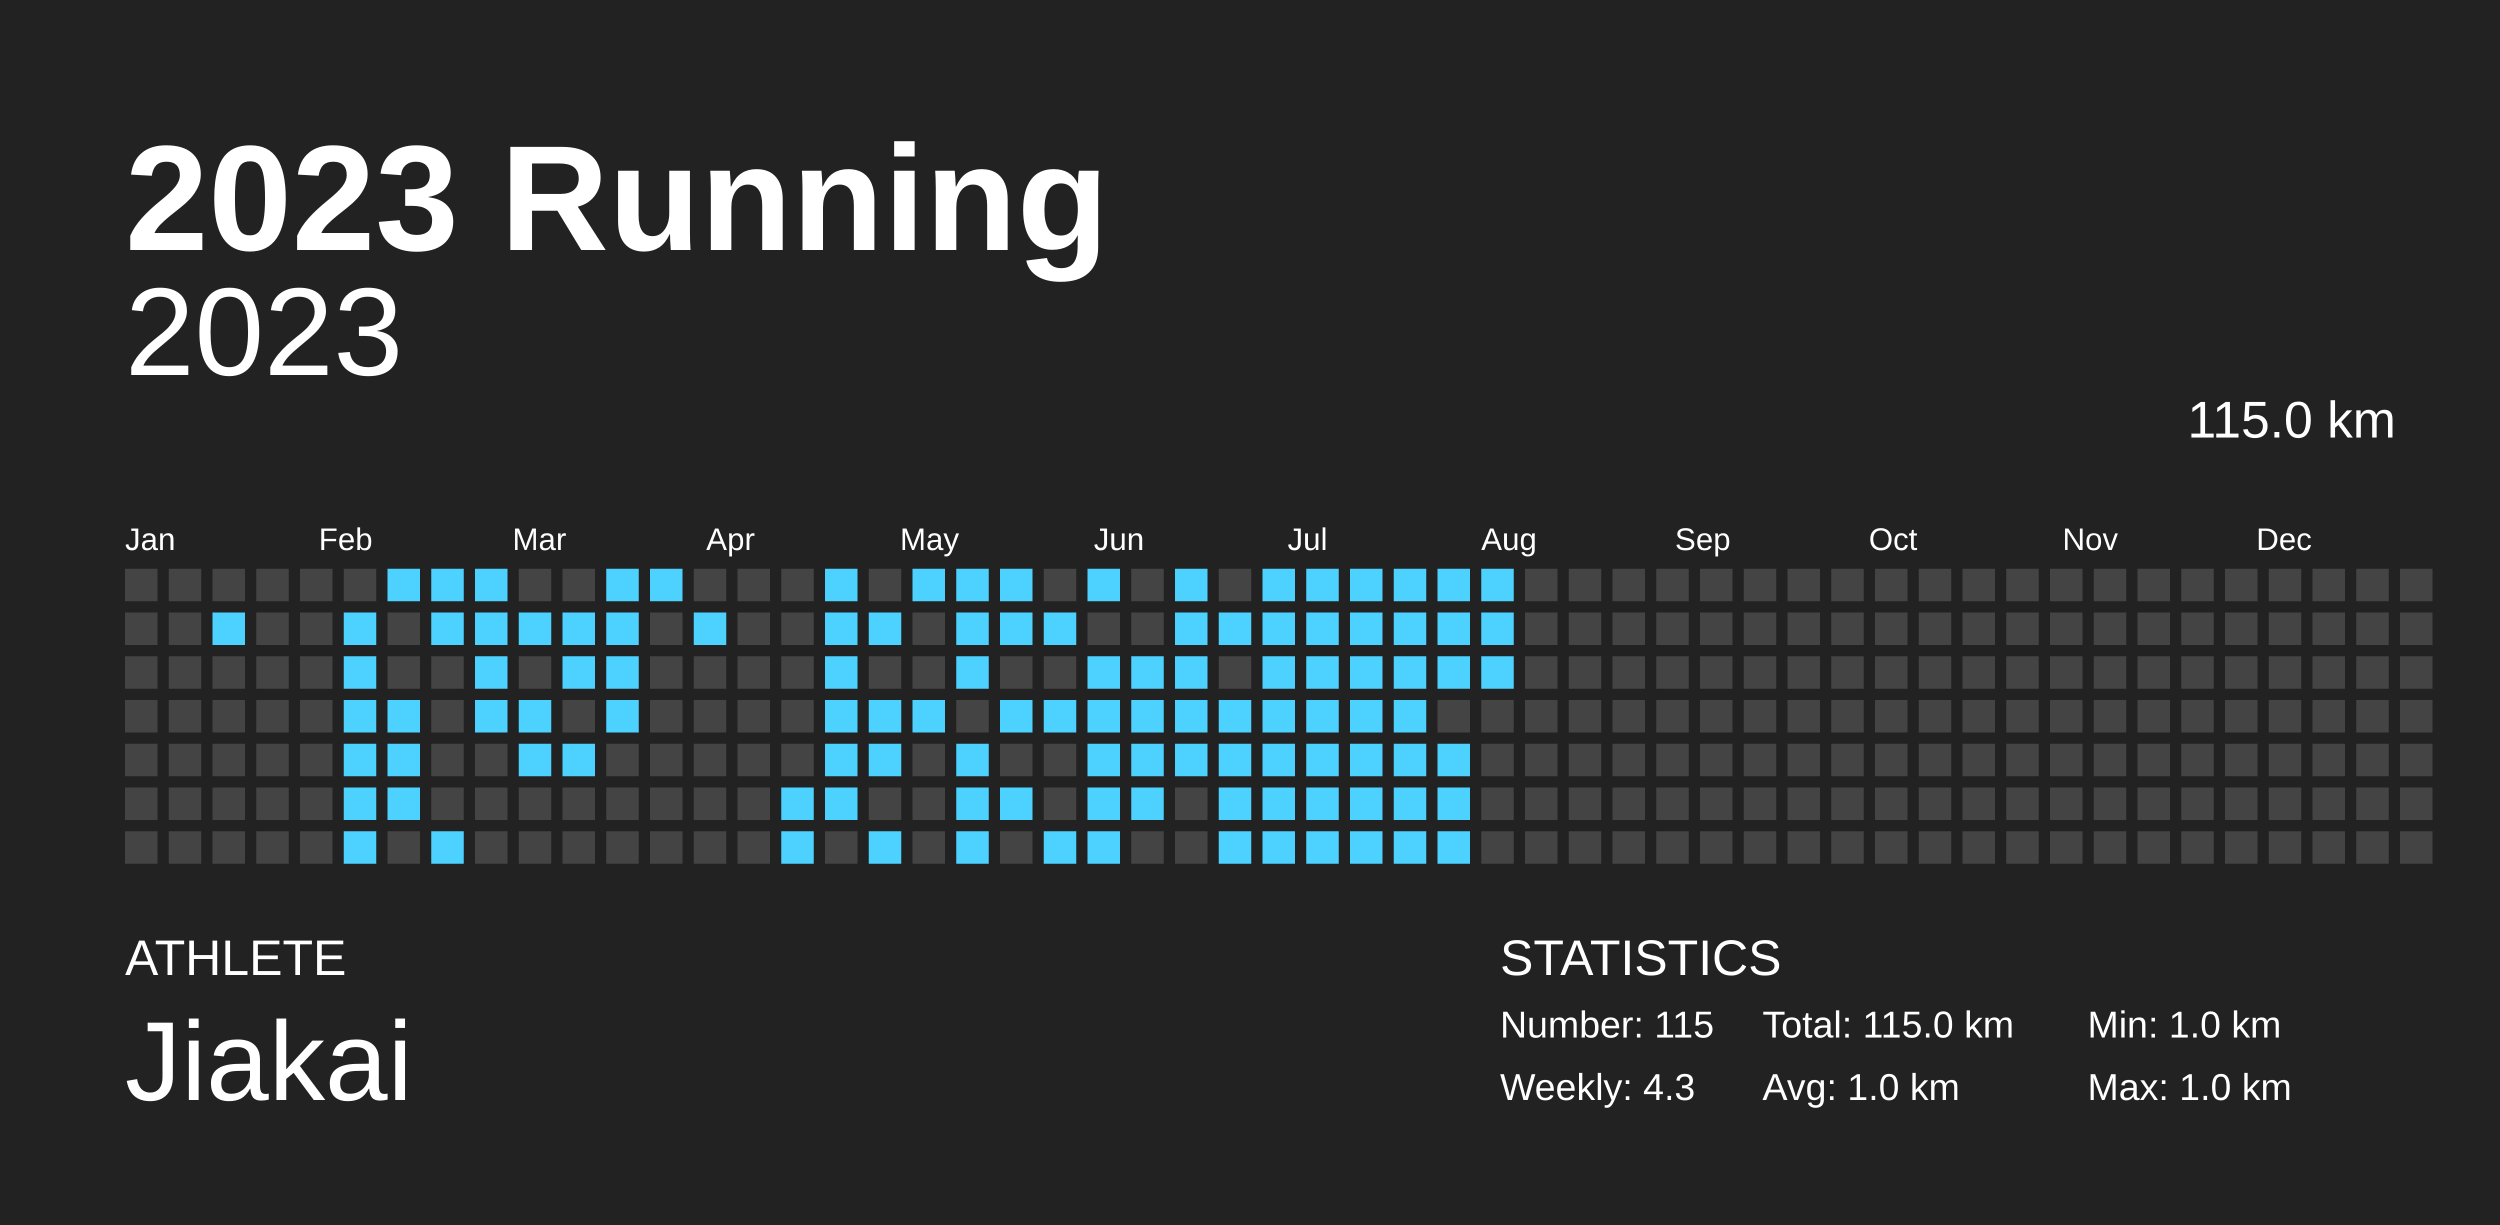
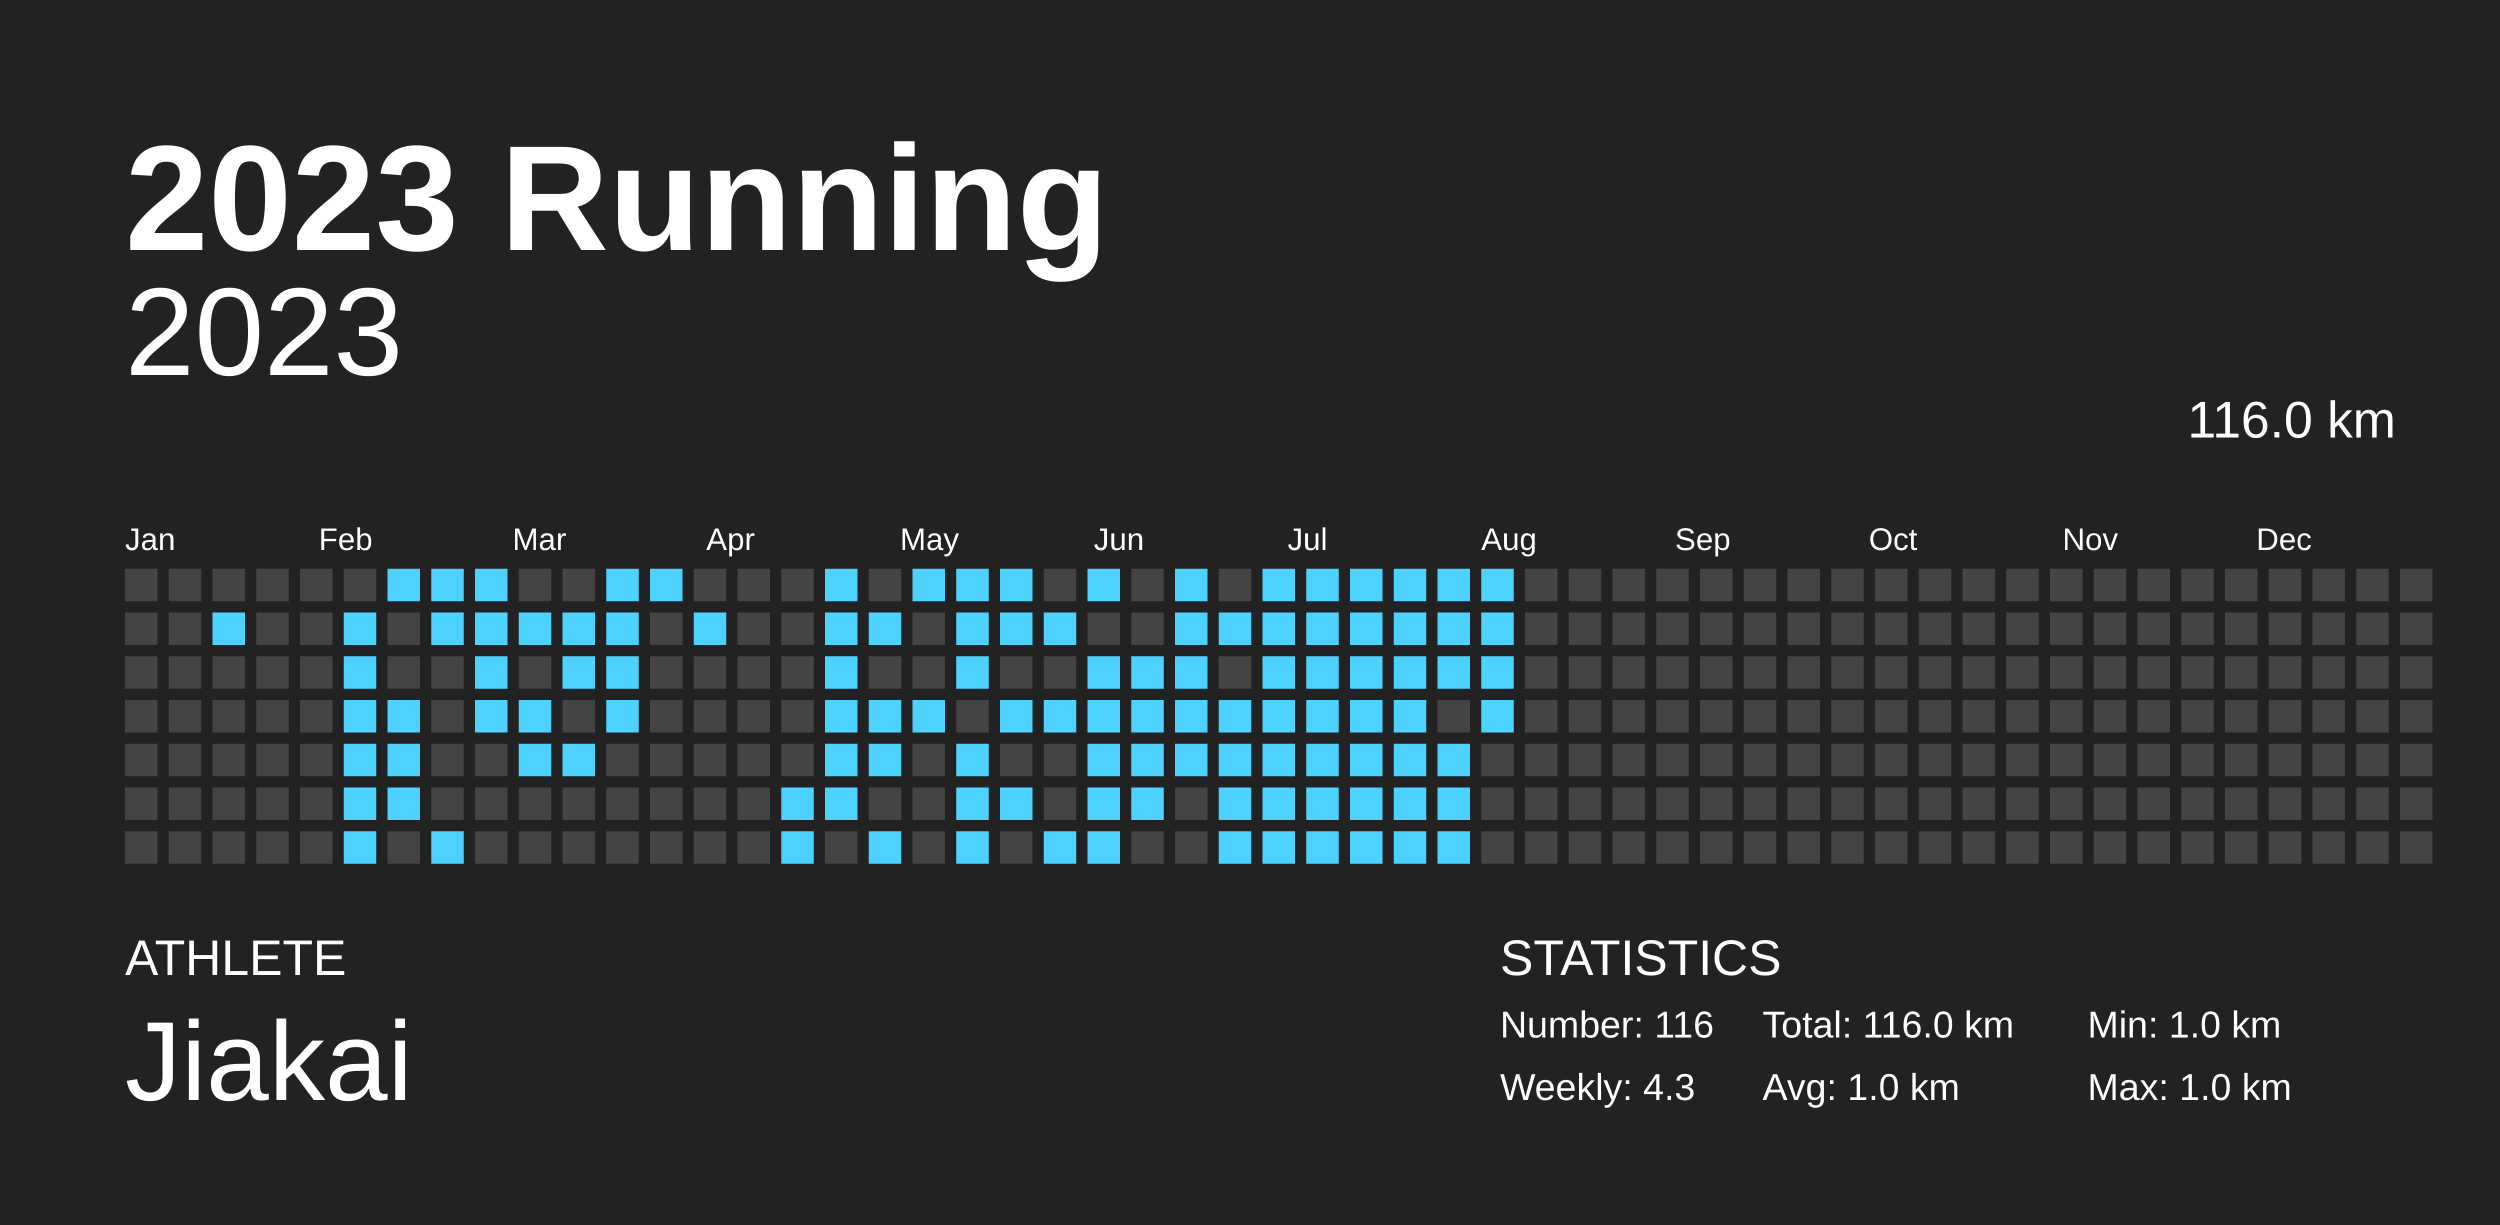
<svg xmlns="http://www.w3.org/2000/svg" baseProfile="full" height="98mm" version="1.1" viewBox="0,0,200,98" width="200mm">
  <defs />
  <rect fill="#222222" height="98" width="200" x="0" y="0" />
  <text fill="#FFFFFF" style="font-size:12px; font-family:Arial; font-weight:bold;" x="10" y="20">2023 Running</text>
  <text fill="#FFFFFF" style="font-size:4px; font-family:Arial" x="10" y="78">ATHLETE</text>
  <text fill="#FFFFFF" style="font-size:9px; font-family:Arial" x="10" y="88">Jiakai</text>
  <text fill="#FFFFFF" style="font-size:4px; font-family:Arial" x="120" y="78">STATISTICS</text>
-   <text fill="#FFFFFF" style="font-size:3px; font-family:Arial" x="120" y="83">Number: 115</text>
+   <text fill="#FFFFFF" style="font-size:3px; font-family:Arial" x="120" y="83">Number: 116</text>
  <text fill="#FFFFFF" style="font-size:3px; font-family:Arial" x="120" y="88">Weekly: 4.3</text>
-   <text fill="#FFFFFF" style="font-size:3px; font-family:Arial" x="141" y="83">Total: 115.0 km</text>
+   <text fill="#FFFFFF" style="font-size:3px; font-family:Arial" x="141" y="83">Total: 116.0 km</text>
  <text fill="#FFFFFF" style="font-size:3px; font-family:Arial" x="141" y="88">Avg: 1.0 km</text>
  <text fill="#FFFFFF" style="font-size:3px; font-family:Arial" x="167" y="83">Min: 1.0 km</text>
  <text fill="#FFFFFF" style="font-size:3px; font-family:Arial" x="167" y="88">Max: 1.0 km</text>
  <text alignment-baseline="hanging" fill="#FFFFFF" style="font-size:10.0px; font-family:Arial;" x="10" y="30">2023</text>
-   <text alignment-baseline="hanging" fill="#FFFFFF" style="font-size:4.125px; font-family:Arial;" x="175" y="35">115.0 km</text>
+   <text alignment-baseline="hanging" fill="#FFFFFF" style="font-size:4.125px; font-family:Arial;" x="175" y="35">116.0 km</text>
  <text fill="#FFFFFF" style="font-size:2.5px; font-family:Arial" x="10.0" y="44">Jan</text>
  <text fill="#FFFFFF" style="font-size:2.5px; font-family:Arial" x="25.5" y="44">Feb</text>
  <text fill="#FFFFFF" style="font-size:2.5px; font-family:Arial" x="41.0" y="44">Mar</text>
  <text fill="#FFFFFF" style="font-size:2.5px; font-family:Arial" x="56.5" y="44">Apr</text>
  <text fill="#FFFFFF" style="font-size:2.5px; font-family:Arial" x="72.0" y="44">May</text>
  <text fill="#FFFFFF" style="font-size:2.5px; font-family:Arial" x="87.5" y="44">Jun</text>
  <text fill="#FFFFFF" style="font-size:2.5px; font-family:Arial" x="103.0" y="44">Jul</text>
  <text fill="#FFFFFF" style="font-size:2.5px; font-family:Arial" x="118.5" y="44">Aug</text>
  <text fill="#FFFFFF" style="font-size:2.5px; font-family:Arial" x="134.0" y="44">Sep</text>
  <text fill="#FFFFFF" style="font-size:2.5px; font-family:Arial" x="149.5" y="44">Oct</text>
  <text fill="#FFFFFF" style="font-size:2.5px; font-family:Arial" x="165.0" y="44">Nov</text>
  <text fill="#FFFFFF" style="font-size:2.5px; font-family:Arial" x="180.5" y="44">Dec</text>
  <rect fill="#444444" height="2.6" width="2.6" x="10.0" y="45.5" />
  <rect fill="#444444" height="2.6" width="2.6" x="10.0" y="49.0" />
  <rect fill="#444444" height="2.6" width="2.6" x="10.0" y="52.5" />
  <rect fill="#444444" height="2.6" width="2.6" x="10.0" y="56.0" />
  <rect fill="#444444" height="2.6" width="2.6" x="10.0" y="59.5" />
  <rect fill="#444444" height="2.6" width="2.6" x="10.0" y="63.0" />
  <rect fill="#444444" height="2.6" width="2.6" x="10.0" y="66.5" />
  <rect fill="#444444" height="2.6" width="2.6" x="13.5" y="45.5" />
  <rect fill="#444444" height="2.6" width="2.6" x="13.5" y="49.0" />
  <rect fill="#444444" height="2.6" width="2.6" x="13.5" y="52.5" />
  <rect fill="#444444" height="2.6" width="2.6" x="13.5" y="56.0" />
  <rect fill="#444444" height="2.6" width="2.6" x="13.5" y="59.5" />
  <rect fill="#444444" height="2.6" width="2.6" x="13.5" y="63.0" />
  <rect fill="#444444" height="2.6" width="2.6" x="13.5" y="66.5" />
  <rect fill="#444444" height="2.6" width="2.6" x="17.0" y="45.5" />
  <rect fill="#4dd2ff" height="2.6" width="2.6" x="17.0" y="49.0" />
  <rect fill="#444444" height="2.6" width="2.6" x="17.0" y="52.5" />
  <rect fill="#444444" height="2.6" width="2.6" x="17.0" y="56.0" />
  <rect fill="#444444" height="2.6" width="2.6" x="17.0" y="59.5" />
  <rect fill="#444444" height="2.6" width="2.6" x="17.0" y="63.0" />
  <rect fill="#444444" height="2.6" width="2.6" x="17.0" y="66.5" />
  <rect fill="#444444" height="2.6" width="2.6" x="20.5" y="45.5" />
  <rect fill="#444444" height="2.6" width="2.6" x="20.5" y="49.0" />
  <rect fill="#444444" height="2.6" width="2.6" x="20.5" y="52.5" />
  <rect fill="#444444" height="2.6" width="2.6" x="20.5" y="56.0" />
  <rect fill="#444444" height="2.6" width="2.6" x="20.5" y="59.5" />
  <rect fill="#444444" height="2.6" width="2.6" x="20.5" y="63.0" />
  <rect fill="#444444" height="2.6" width="2.6" x="20.5" y="66.5" />
  <rect fill="#444444" height="2.6" width="2.6" x="24.0" y="45.5" />
  <rect fill="#444444" height="2.6" width="2.6" x="24.0" y="49.0" />
  <rect fill="#444444" height="2.6" width="2.6" x="24.0" y="52.5" />
  <rect fill="#444444" height="2.6" width="2.6" x="24.0" y="56.0" />
  <rect fill="#444444" height="2.6" width="2.6" x="24.0" y="59.5" />
  <rect fill="#444444" height="2.6" width="2.6" x="24.0" y="63.0" />
  <rect fill="#444444" height="2.6" width="2.6" x="24.0" y="66.5" />
  <rect fill="#444444" height="2.6" width="2.6" x="27.5" y="45.5" />
  <rect fill="#4dd2ff" height="2.6" width="2.6" x="27.5" y="49.0" />
  <rect fill="#4dd2ff" height="2.6" width="2.6" x="27.5" y="52.5" />
  <rect fill="#4dd2ff" height="2.6" width="2.6" x="27.5" y="56.0" />
  <rect fill="#4dd2ff" height="2.6" width="2.6" x="27.5" y="59.5" />
  <rect fill="#4dd2ff" height="2.6" width="2.6" x="27.5" y="63.0" />
  <rect fill="#4dd2ff" height="2.6" width="2.6" x="27.5" y="66.5" />
  <rect fill="#4dd2ff" height="2.6" width="2.6" x="31.0" y="45.5" />
  <rect fill="#444444" height="2.6" width="2.6" x="31.0" y="49.0" />
  <rect fill="#444444" height="2.6" width="2.6" x="31.0" y="52.5" />
  <rect fill="#4dd2ff" height="2.6" width="2.6" x="31.0" y="56.0" />
  <rect fill="#4dd2ff" height="2.6" width="2.6" x="31.0" y="59.5" />
  <rect fill="#4dd2ff" height="2.6" width="2.6" x="31.0" y="63.0" />
  <rect fill="#444444" height="2.6" width="2.6" x="31.0" y="66.5" />
  <rect fill="#4dd2ff" height="2.6" width="2.6" x="34.5" y="45.5" />
  <rect fill="#4dd2ff" height="2.6" width="2.6" x="34.5" y="49.0" />
  <rect fill="#444444" height="2.6" width="2.6" x="34.5" y="52.5" />
  <rect fill="#444444" height="2.6" width="2.6" x="34.5" y="56.0" />
  <rect fill="#444444" height="2.6" width="2.6" x="34.5" y="59.5" />
  <rect fill="#444444" height="2.6" width="2.6" x="34.5" y="63.0" />
  <rect fill="#4dd2ff" height="2.6" width="2.6" x="34.5" y="66.5" />
  <rect fill="#4dd2ff" height="2.6" width="2.6" x="38.0" y="45.5" />
  <rect fill="#4dd2ff" height="2.6" width="2.6" x="38.0" y="49.0" />
  <rect fill="#4dd2ff" height="2.6" width="2.6" x="38.0" y="52.5" />
  <rect fill="#4dd2ff" height="2.6" width="2.6" x="38.0" y="56.0" />
  <rect fill="#444444" height="2.6" width="2.6" x="38.0" y="59.5" />
  <rect fill="#444444" height="2.6" width="2.6" x="38.0" y="63.0" />
  <rect fill="#444444" height="2.6" width="2.6" x="38.0" y="66.5" />
  <rect fill="#444444" height="2.6" width="2.6" x="41.5" y="45.5" />
  <rect fill="#4dd2ff" height="2.6" width="2.6" x="41.5" y="49.0" />
  <rect fill="#444444" height="2.6" width="2.6" x="41.5" y="52.5" />
  <rect fill="#4dd2ff" height="2.6" width="2.6" x="41.5" y="56.0" />
  <rect fill="#4dd2ff" height="2.6" width="2.6" x="41.5" y="59.5" />
  <rect fill="#444444" height="2.6" width="2.6" x="41.5" y="63.0" />
  <rect fill="#444444" height="2.6" width="2.6" x="41.5" y="66.5" />
  <rect fill="#444444" height="2.6" width="2.6" x="45.0" y="45.5" />
  <rect fill="#4dd2ff" height="2.6" width="2.6" x="45.0" y="49.0" />
  <rect fill="#4dd2ff" height="2.6" width="2.6" x="45.0" y="52.5" />
  <rect fill="#444444" height="2.6" width="2.6" x="45.0" y="56.0" />
  <rect fill="#4dd2ff" height="2.6" width="2.6" x="45.0" y="59.5" />
  <rect fill="#444444" height="2.6" width="2.6" x="45.0" y="63.0" />
  <rect fill="#444444" height="2.6" width="2.6" x="45.0" y="66.5" />
  <rect fill="#4dd2ff" height="2.6" width="2.6" x="48.5" y="45.5" />
  <rect fill="#4dd2ff" height="2.6" width="2.6" x="48.5" y="49.0" />
  <rect fill="#4dd2ff" height="2.6" width="2.6" x="48.5" y="52.5" />
  <rect fill="#4dd2ff" height="2.6" width="2.6" x="48.5" y="56.0" />
  <rect fill="#444444" height="2.6" width="2.6" x="48.5" y="59.5" />
  <rect fill="#444444" height="2.6" width="2.6" x="48.5" y="63.0" />
  <rect fill="#444444" height="2.6" width="2.6" x="48.5" y="66.5" />
  <rect fill="#4dd2ff" height="2.6" width="2.6" x="52.0" y="45.5" />
  <rect fill="#444444" height="2.6" width="2.6" x="52.0" y="49.0" />
  <rect fill="#444444" height="2.6" width="2.6" x="52.0" y="52.5" />
  <rect fill="#444444" height="2.6" width="2.6" x="52.0" y="56.0" />
  <rect fill="#444444" height="2.6" width="2.6" x="52.0" y="59.5" />
  <rect fill="#444444" height="2.6" width="2.6" x="52.0" y="63.0" />
  <rect fill="#444444" height="2.6" width="2.6" x="52.0" y="66.5" />
  <rect fill="#444444" height="2.6" width="2.6" x="55.5" y="45.5" />
  <rect fill="#4dd2ff" height="2.6" width="2.6" x="55.5" y="49.0" />
  <rect fill="#444444" height="2.6" width="2.6" x="55.5" y="52.5" />
  <rect fill="#444444" height="2.6" width="2.6" x="55.5" y="56.0" />
  <rect fill="#444444" height="2.6" width="2.6" x="55.5" y="59.5" />
  <rect fill="#444444" height="2.6" width="2.6" x="55.5" y="63.0" />
  <rect fill="#444444" height="2.6" width="2.6" x="55.5" y="66.5" />
  <rect fill="#444444" height="2.6" width="2.6" x="59.0" y="45.5" />
  <rect fill="#444444" height="2.6" width="2.6" x="59.0" y="49.0" />
  <rect fill="#444444" height="2.6" width="2.6" x="59.0" y="52.5" />
  <rect fill="#444444" height="2.6" width="2.6" x="59.0" y="56.0" />
  <rect fill="#444444" height="2.6" width="2.6" x="59.0" y="59.5" />
  <rect fill="#444444" height="2.6" width="2.6" x="59.0" y="63.0" />
  <rect fill="#444444" height="2.6" width="2.6" x="59.0" y="66.5" />
  <rect fill="#444444" height="2.6" width="2.6" x="62.5" y="45.5" />
  <rect fill="#444444" height="2.6" width="2.6" x="62.5" y="49.0" />
  <rect fill="#444444" height="2.6" width="2.6" x="62.5" y="52.5" />
  <rect fill="#444444" height="2.6" width="2.6" x="62.5" y="56.0" />
  <rect fill="#444444" height="2.6" width="2.6" x="62.5" y="59.5" />
  <rect fill="#4dd2ff" height="2.6" width="2.6" x="62.5" y="63.0" />
  <rect fill="#4dd2ff" height="2.6" width="2.6" x="62.5" y="66.5" />
  <rect fill="#4dd2ff" height="2.6" width="2.6" x="66.0" y="45.5" />
  <rect fill="#4dd2ff" height="2.6" width="2.6" x="66.0" y="49.0" />
  <rect fill="#4dd2ff" height="2.6" width="2.6" x="66.0" y="52.5" />
  <rect fill="#4dd2ff" height="2.6" width="2.6" x="66.0" y="56.0" />
  <rect fill="#4dd2ff" height="2.6" width="2.6" x="66.0" y="59.5" />
  <rect fill="#4dd2ff" height="2.6" width="2.6" x="66.0" y="63.0" />
  <rect fill="#444444" height="2.6" width="2.6" x="66.0" y="66.5" />
  <rect fill="#444444" height="2.6" width="2.6" x="69.5" y="45.5" />
  <rect fill="#4dd2ff" height="2.6" width="2.6" x="69.5" y="49.0" />
  <rect fill="#444444" height="2.6" width="2.6" x="69.5" y="52.5" />
  <rect fill="#4dd2ff" height="2.6" width="2.6" x="69.5" y="56.0" />
  <rect fill="#4dd2ff" height="2.6" width="2.6" x="69.5" y="59.5" />
  <rect fill="#444444" height="2.6" width="2.6" x="69.5" y="63.0" />
  <rect fill="#4dd2ff" height="2.6" width="2.6" x="69.5" y="66.5" />
  <rect fill="#4dd2ff" height="2.6" width="2.6" x="73.0" y="45.5" />
  <rect fill="#444444" height="2.6" width="2.6" x="73.0" y="49.0" />
  <rect fill="#444444" height="2.6" width="2.6" x="73.0" y="52.5" />
  <rect fill="#4dd2ff" height="2.6" width="2.6" x="73.0" y="56.0" />
  <rect fill="#444444" height="2.6" width="2.6" x="73.0" y="59.5" />
  <rect fill="#444444" height="2.6" width="2.6" x="73.0" y="63.0" />
  <rect fill="#444444" height="2.6" width="2.6" x="73.0" y="66.5" />
  <rect fill="#4dd2ff" height="2.6" width="2.6" x="76.5" y="45.5" />
  <rect fill="#4dd2ff" height="2.6" width="2.6" x="76.5" y="49.0" />
  <rect fill="#4dd2ff" height="2.6" width="2.6" x="76.5" y="52.5" />
  <rect fill="#444444" height="2.6" width="2.6" x="76.5" y="56.0" />
  <rect fill="#4dd2ff" height="2.6" width="2.6" x="76.5" y="59.5" />
  <rect fill="#4dd2ff" height="2.6" width="2.6" x="76.5" y="63.0" />
  <rect fill="#4dd2ff" height="2.6" width="2.6" x="76.5" y="66.5" />
  <rect fill="#4dd2ff" height="2.6" width="2.6" x="80.0" y="45.5" />
  <rect fill="#4dd2ff" height="2.6" width="2.6" x="80.0" y="49.0" />
  <rect fill="#444444" height="2.6" width="2.6" x="80.0" y="52.5" />
  <rect fill="#4dd2ff" height="2.6" width="2.6" x="80.0" y="56.0" />
  <rect fill="#444444" height="2.6" width="2.6" x="80.0" y="59.5" />
  <rect fill="#4dd2ff" height="2.6" width="2.6" x="80.0" y="63.0" />
  <rect fill="#444444" height="2.6" width="2.6" x="80.0" y="66.5" />
  <rect fill="#444444" height="2.6" width="2.6" x="83.5" y="45.5" />
  <rect fill="#4dd2ff" height="2.6" width="2.6" x="83.5" y="49.0" />
  <rect fill="#444444" height="2.6" width="2.6" x="83.5" y="52.5" />
  <rect fill="#4dd2ff" height="2.6" width="2.6" x="83.5" y="56.0" />
  <rect fill="#444444" height="2.6" width="2.6" x="83.5" y="59.5" />
  <rect fill="#444444" height="2.6" width="2.6" x="83.5" y="63.0" />
  <rect fill="#4dd2ff" height="2.6" width="2.6" x="83.5" y="66.5" />
  <rect fill="#4dd2ff" height="2.6" width="2.6" x="87.0" y="45.5" />
  <rect fill="#444444" height="2.6" width="2.6" x="87.0" y="49.0" />
  <rect fill="#4dd2ff" height="2.6" width="2.6" x="87.0" y="52.5" />
  <rect fill="#4dd2ff" height="2.6" width="2.6" x="87.0" y="56.0" />
  <rect fill="#4dd2ff" height="2.6" width="2.6" x="87.0" y="59.5" />
  <rect fill="#4dd2ff" height="2.6" width="2.6" x="87.0" y="63.0" />
  <rect fill="#4dd2ff" height="2.6" width="2.6" x="87.0" y="66.5" />
  <rect fill="#444444" height="2.6" width="2.6" x="90.5" y="45.5" />
  <rect fill="#444444" height="2.6" width="2.6" x="90.5" y="49.0" />
  <rect fill="#4dd2ff" height="2.6" width="2.6" x="90.5" y="52.5" />
  <rect fill="#4dd2ff" height="2.6" width="2.6" x="90.5" y="56.0" />
  <rect fill="#4dd2ff" height="2.6" width="2.6" x="90.5" y="59.5" />
  <rect fill="#4dd2ff" height="2.6" width="2.6" x="90.5" y="63.0" />
  <rect fill="#444444" height="2.6" width="2.6" x="90.5" y="66.5" />
  <rect fill="#4dd2ff" height="2.6" width="2.6" x="94.0" y="45.5" />
  <rect fill="#4dd2ff" height="2.6" width="2.6" x="94.0" y="49.0" />
  <rect fill="#4dd2ff" height="2.6" width="2.6" x="94.0" y="52.5" />
  <rect fill="#4dd2ff" height="2.6" width="2.6" x="94.0" y="56.0" />
  <rect fill="#4dd2ff" height="2.6" width="2.6" x="94.0" y="59.5" />
  <rect fill="#444444" height="2.6" width="2.6" x="94.0" y="63.0" />
  <rect fill="#444444" height="2.6" width="2.6" x="94.0" y="66.5" />
  <rect fill="#444444" height="2.6" width="2.6" x="97.5" y="45.5" />
  <rect fill="#4dd2ff" height="2.6" width="2.6" x="97.5" y="49.0" />
  <rect fill="#444444" height="2.6" width="2.6" x="97.5" y="52.5" />
  <rect fill="#4dd2ff" height="2.6" width="2.6" x="97.5" y="56.0" />
  <rect fill="#4dd2ff" height="2.6" width="2.6" x="97.5" y="59.5" />
  <rect fill="#4dd2ff" height="2.6" width="2.6" x="97.5" y="63.0" />
  <rect fill="#4dd2ff" height="2.6" width="2.6" x="97.5" y="66.5" />
  <rect fill="#4dd2ff" height="2.6" width="2.6" x="101.0" y="45.5" />
  <rect fill="#4dd2ff" height="2.6" width="2.6" x="101.0" y="49.0" />
  <rect fill="#4dd2ff" height="2.6" width="2.6" x="101.0" y="52.5" />
  <rect fill="#4dd2ff" height="2.6" width="2.6" x="101.0" y="56.0" />
  <rect fill="#4dd2ff" height="2.6" width="2.6" x="101.0" y="59.5" />
  <rect fill="#4dd2ff" height="2.6" width="2.6" x="101.0" y="63.0" />
  <rect fill="#4dd2ff" height="2.6" width="2.6" x="101.0" y="66.5" />
  <rect fill="#4dd2ff" height="2.6" width="2.6" x="104.5" y="45.5" />
  <rect fill="#4dd2ff" height="2.6" width="2.6" x="104.5" y="49.0" />
  <rect fill="#4dd2ff" height="2.6" width="2.6" x="104.5" y="52.5" />
  <rect fill="#4dd2ff" height="2.6" width="2.6" x="104.5" y="56.0" />
  <rect fill="#4dd2ff" height="2.6" width="2.6" x="104.5" y="59.5" />
  <rect fill="#4dd2ff" height="2.6" width="2.6" x="104.5" y="63.0" />
  <rect fill="#4dd2ff" height="2.6" width="2.6" x="104.5" y="66.5" />
  <rect fill="#4dd2ff" height="2.6" width="2.6" x="108.0" y="45.5" />
  <rect fill="#4dd2ff" height="2.6" width="2.6" x="108.0" y="49.0" />
  <rect fill="#4dd2ff" height="2.6" width="2.6" x="108.0" y="52.5" />
  <rect fill="#4dd2ff" height="2.6" width="2.6" x="108.0" y="56.0" />
  <rect fill="#4dd2ff" height="2.6" width="2.6" x="108.0" y="59.5" />
  <rect fill="#4dd2ff" height="2.6" width="2.6" x="108.0" y="63.0" />
  <rect fill="#4dd2ff" height="2.6" width="2.6" x="108.0" y="66.5" />
  <rect fill="#4dd2ff" height="2.6" width="2.6" x="111.5" y="45.5" />
  <rect fill="#4dd2ff" height="2.6" width="2.6" x="111.5" y="49.0" />
  <rect fill="#4dd2ff" height="2.6" width="2.6" x="111.5" y="52.5" />
  <rect fill="#4dd2ff" height="2.6" width="2.6" x="111.5" y="56.0" />
  <rect fill="#4dd2ff" height="2.6" width="2.6" x="111.5" y="59.5" />
  <rect fill="#4dd2ff" height="2.6" width="2.6" x="111.5" y="63.0" />
  <rect fill="#4dd2ff" height="2.6" width="2.6" x="111.5" y="66.5" />
  <rect fill="#4dd2ff" height="2.6" width="2.6" x="115.0" y="45.5" />
  <rect fill="#4dd2ff" height="2.6" width="2.6" x="115.0" y="49.0" />
  <rect fill="#4dd2ff" height="2.6" width="2.6" x="115.0" y="52.5" />
  <rect fill="#444444" height="2.6" width="2.6" x="115.0" y="56.0" />
  <rect fill="#4dd2ff" height="2.6" width="2.6" x="115.0" y="59.5" />
  <rect fill="#4dd2ff" height="2.6" width="2.6" x="115.0" y="63.0" />
  <rect fill="#4dd2ff" height="2.6" width="2.6" x="115.0" y="66.5" />
  <rect fill="#4dd2ff" height="2.6" width="2.6" x="118.5" y="45.5" />
  <rect fill="#4dd2ff" height="2.6" width="2.6" x="118.5" y="49.0" />
  <rect fill="#4dd2ff" height="2.6" width="2.6" x="118.5" y="52.5" />
-   <rect fill="#444444" height="2.6" width="2.6" x="118.5" y="56.0" />
+   <rect fill="#4dd2ff" height="2.6" width="2.6" x="118.5" y="56.0" />
  <rect fill="#444444" height="2.6" width="2.6" x="118.5" y="59.5" />
  <rect fill="#444444" height="2.6" width="2.6" x="118.5" y="63.0" />
  <rect fill="#444444" height="2.6" width="2.6" x="118.5" y="66.5" />
  <rect fill="#444444" height="2.6" width="2.6" x="122.0" y="45.5" />
  <rect fill="#444444" height="2.6" width="2.6" x="122.0" y="49.0" />
  <rect fill="#444444" height="2.6" width="2.6" x="122.0" y="52.5" />
  <rect fill="#444444" height="2.6" width="2.6" x="122.0" y="56.0" />
  <rect fill="#444444" height="2.6" width="2.6" x="122.0" y="59.5" />
  <rect fill="#444444" height="2.6" width="2.6" x="122.0" y="63.0" />
  <rect fill="#444444" height="2.6" width="2.6" x="122.0" y="66.5" />
  <rect fill="#444444" height="2.6" width="2.6" x="125.5" y="45.5" />
  <rect fill="#444444" height="2.6" width="2.6" x="125.5" y="49.0" />
  <rect fill="#444444" height="2.6" width="2.6" x="125.5" y="52.5" />
  <rect fill="#444444" height="2.6" width="2.6" x="125.5" y="56.0" />
  <rect fill="#444444" height="2.6" width="2.6" x="125.5" y="59.5" />
  <rect fill="#444444" height="2.6" width="2.6" x="125.5" y="63.0" />
  <rect fill="#444444" height="2.6" width="2.6" x="125.5" y="66.5" />
  <rect fill="#444444" height="2.6" width="2.6" x="129.0" y="45.5" />
  <rect fill="#444444" height="2.6" width="2.6" x="129.0" y="49.0" />
  <rect fill="#444444" height="2.6" width="2.6" x="129.0" y="52.5" />
  <rect fill="#444444" height="2.6" width="2.6" x="129.0" y="56.0" />
  <rect fill="#444444" height="2.6" width="2.6" x="129.0" y="59.5" />
  <rect fill="#444444" height="2.6" width="2.6" x="129.0" y="63.0" />
  <rect fill="#444444" height="2.6" width="2.6" x="129.0" y="66.5" />
  <rect fill="#444444" height="2.6" width="2.6" x="132.5" y="45.5" />
  <rect fill="#444444" height="2.6" width="2.6" x="132.5" y="49.0" />
  <rect fill="#444444" height="2.6" width="2.6" x="132.5" y="52.5" />
  <rect fill="#444444" height="2.6" width="2.6" x="132.5" y="56.0" />
  <rect fill="#444444" height="2.6" width="2.6" x="132.5" y="59.5" />
  <rect fill="#444444" height="2.6" width="2.6" x="132.5" y="63.0" />
  <rect fill="#444444" height="2.6" width="2.6" x="132.5" y="66.5" />
  <rect fill="#444444" height="2.6" width="2.6" x="136.0" y="45.5" />
  <rect fill="#444444" height="2.6" width="2.6" x="136.0" y="49.0" />
  <rect fill="#444444" height="2.6" width="2.6" x="136.0" y="52.5" />
  <rect fill="#444444" height="2.6" width="2.6" x="136.0" y="56.0" />
  <rect fill="#444444" height="2.6" width="2.6" x="136.0" y="59.5" />
  <rect fill="#444444" height="2.6" width="2.6" x="136.0" y="63.0" />
  <rect fill="#444444" height="2.6" width="2.6" x="136.0" y="66.5" />
  <rect fill="#444444" height="2.6" width="2.6" x="139.5" y="45.5" />
  <rect fill="#444444" height="2.6" width="2.6" x="139.5" y="49.0" />
  <rect fill="#444444" height="2.6" width="2.6" x="139.5" y="52.5" />
  <rect fill="#444444" height="2.6" width="2.6" x="139.5" y="56.0" />
  <rect fill="#444444" height="2.6" width="2.6" x="139.5" y="59.5" />
  <rect fill="#444444" height="2.6" width="2.6" x="139.5" y="63.0" />
  <rect fill="#444444" height="2.6" width="2.6" x="139.5" y="66.5" />
  <rect fill="#444444" height="2.6" width="2.6" x="143.0" y="45.5" />
  <rect fill="#444444" height="2.6" width="2.6" x="143.0" y="49.0" />
  <rect fill="#444444" height="2.6" width="2.6" x="143.0" y="52.5" />
  <rect fill="#444444" height="2.6" width="2.6" x="143.0" y="56.0" />
  <rect fill="#444444" height="2.6" width="2.6" x="143.0" y="59.5" />
  <rect fill="#444444" height="2.6" width="2.6" x="143.0" y="63.0" />
  <rect fill="#444444" height="2.6" width="2.6" x="143.0" y="66.5" />
  <rect fill="#444444" height="2.6" width="2.6" x="146.5" y="45.5" />
  <rect fill="#444444" height="2.6" width="2.6" x="146.5" y="49.0" />
  <rect fill="#444444" height="2.6" width="2.6" x="146.5" y="52.5" />
  <rect fill="#444444" height="2.6" width="2.6" x="146.5" y="56.0" />
  <rect fill="#444444" height="2.6" width="2.6" x="146.5" y="59.5" />
  <rect fill="#444444" height="2.6" width="2.6" x="146.5" y="63.0" />
  <rect fill="#444444" height="2.6" width="2.6" x="146.5" y="66.5" />
  <rect fill="#444444" height="2.6" width="2.6" x="150.0" y="45.5" />
  <rect fill="#444444" height="2.6" width="2.6" x="150.0" y="49.0" />
  <rect fill="#444444" height="2.6" width="2.6" x="150.0" y="52.5" />
  <rect fill="#444444" height="2.6" width="2.6" x="150.0" y="56.0" />
  <rect fill="#444444" height="2.6" width="2.6" x="150.0" y="59.5" />
  <rect fill="#444444" height="2.6" width="2.6" x="150.0" y="63.0" />
  <rect fill="#444444" height="2.6" width="2.6" x="150.0" y="66.5" />
  <rect fill="#444444" height="2.6" width="2.6" x="153.5" y="45.5" />
  <rect fill="#444444" height="2.6" width="2.6" x="153.5" y="49.0" />
  <rect fill="#444444" height="2.6" width="2.6" x="153.5" y="52.5" />
  <rect fill="#444444" height="2.6" width="2.6" x="153.5" y="56.0" />
  <rect fill="#444444" height="2.6" width="2.6" x="153.5" y="59.5" />
  <rect fill="#444444" height="2.6" width="2.6" x="153.5" y="63.0" />
  <rect fill="#444444" height="2.6" width="2.6" x="153.5" y="66.5" />
  <rect fill="#444444" height="2.6" width="2.6" x="157.0" y="45.5" />
  <rect fill="#444444" height="2.6" width="2.6" x="157.0" y="49.0" />
  <rect fill="#444444" height="2.6" width="2.6" x="157.0" y="52.5" />
  <rect fill="#444444" height="2.6" width="2.6" x="157.0" y="56.0" />
  <rect fill="#444444" height="2.6" width="2.6" x="157.0" y="59.5" />
  <rect fill="#444444" height="2.6" width="2.6" x="157.0" y="63.0" />
  <rect fill="#444444" height="2.6" width="2.6" x="157.0" y="66.5" />
  <rect fill="#444444" height="2.6" width="2.6" x="160.5" y="45.5" />
  <rect fill="#444444" height="2.6" width="2.6" x="160.5" y="49.0" />
  <rect fill="#444444" height="2.6" width="2.6" x="160.5" y="52.5" />
  <rect fill="#444444" height="2.6" width="2.6" x="160.5" y="56.0" />
  <rect fill="#444444" height="2.6" width="2.6" x="160.5" y="59.5" />
  <rect fill="#444444" height="2.6" width="2.6" x="160.5" y="63.0" />
  <rect fill="#444444" height="2.6" width="2.6" x="160.5" y="66.5" />
  <rect fill="#444444" height="2.6" width="2.6" x="164.0" y="45.5" />
  <rect fill="#444444" height="2.6" width="2.6" x="164.0" y="49.0" />
  <rect fill="#444444" height="2.6" width="2.6" x="164.0" y="52.5" />
  <rect fill="#444444" height="2.6" width="2.6" x="164.0" y="56.0" />
  <rect fill="#444444" height="2.6" width="2.6" x="164.0" y="59.5" />
  <rect fill="#444444" height="2.6" width="2.6" x="164.0" y="63.0" />
  <rect fill="#444444" height="2.6" width="2.6" x="164.0" y="66.5" />
  <rect fill="#444444" height="2.6" width="2.6" x="167.5" y="45.5" />
  <rect fill="#444444" height="2.6" width="2.6" x="167.5" y="49.0" />
  <rect fill="#444444" height="2.6" width="2.6" x="167.5" y="52.5" />
  <rect fill="#444444" height="2.6" width="2.6" x="167.5" y="56.0" />
  <rect fill="#444444" height="2.6" width="2.6" x="167.5" y="59.5" />
  <rect fill="#444444" height="2.6" width="2.6" x="167.5" y="63.0" />
  <rect fill="#444444" height="2.6" width="2.6" x="167.5" y="66.5" />
  <rect fill="#444444" height="2.6" width="2.6" x="171.0" y="45.5" />
  <rect fill="#444444" height="2.6" width="2.6" x="171.0" y="49.0" />
  <rect fill="#444444" height="2.6" width="2.6" x="171.0" y="52.5" />
  <rect fill="#444444" height="2.6" width="2.6" x="171.0" y="56.0" />
  <rect fill="#444444" height="2.6" width="2.6" x="171.0" y="59.5" />
  <rect fill="#444444" height="2.6" width="2.6" x="171.0" y="63.0" />
  <rect fill="#444444" height="2.6" width="2.6" x="171.0" y="66.5" />
  <rect fill="#444444" height="2.6" width="2.6" x="174.5" y="45.5" />
  <rect fill="#444444" height="2.6" width="2.6" x="174.5" y="49.0" />
  <rect fill="#444444" height="2.6" width="2.6" x="174.5" y="52.5" />
  <rect fill="#444444" height="2.6" width="2.6" x="174.5" y="56.0" />
  <rect fill="#444444" height="2.6" width="2.6" x="174.5" y="59.5" />
  <rect fill="#444444" height="2.6" width="2.6" x="174.5" y="63.0" />
  <rect fill="#444444" height="2.6" width="2.6" x="174.5" y="66.5" />
  <rect fill="#444444" height="2.6" width="2.6" x="178.0" y="45.5" />
  <rect fill="#444444" height="2.6" width="2.6" x="178.0" y="49.0" />
  <rect fill="#444444" height="2.6" width="2.6" x="178.0" y="52.5" />
  <rect fill="#444444" height="2.6" width="2.6" x="178.0" y="56.0" />
  <rect fill="#444444" height="2.6" width="2.6" x="178.0" y="59.5" />
  <rect fill="#444444" height="2.6" width="2.6" x="178.0" y="63.0" />
  <rect fill="#444444" height="2.6" width="2.6" x="178.0" y="66.5" />
  <rect fill="#444444" height="2.6" width="2.6" x="181.5" y="45.5" />
  <rect fill="#444444" height="2.6" width="2.6" x="181.5" y="49.0" />
  <rect fill="#444444" height="2.6" width="2.6" x="181.5" y="52.5" />
  <rect fill="#444444" height="2.6" width="2.6" x="181.5" y="56.0" />
  <rect fill="#444444" height="2.6" width="2.6" x="181.5" y="59.5" />
  <rect fill="#444444" height="2.6" width="2.6" x="181.5" y="63.0" />
  <rect fill="#444444" height="2.6" width="2.6" x="181.5" y="66.5" />
  <rect fill="#444444" height="2.6" width="2.6" x="185.0" y="45.5" />
  <rect fill="#444444" height="2.6" width="2.6" x="185.0" y="49.0" />
  <rect fill="#444444" height="2.6" width="2.6" x="185.0" y="52.5" />
  <rect fill="#444444" height="2.6" width="2.6" x="185.0" y="56.0" />
  <rect fill="#444444" height="2.6" width="2.6" x="185.0" y="59.5" />
  <rect fill="#444444" height="2.6" width="2.6" x="185.0" y="63.0" />
  <rect fill="#444444" height="2.6" width="2.6" x="185.0" y="66.5" />
  <rect fill="#444444" height="2.6" width="2.6" x="188.5" y="45.5" />
  <rect fill="#444444" height="2.6" width="2.6" x="188.5" y="49.0" />
  <rect fill="#444444" height="2.6" width="2.6" x="188.5" y="52.5" />
  <rect fill="#444444" height="2.6" width="2.6" x="188.5" y="56.0" />
  <rect fill="#444444" height="2.6" width="2.6" x="188.5" y="59.5" />
  <rect fill="#444444" height="2.6" width="2.6" x="188.5" y="63.0" />
  <rect fill="#444444" height="2.6" width="2.6" x="188.5" y="66.5" />
  <rect fill="#444444" height="2.6" width="2.6" x="192.0" y="45.5" />
  <rect fill="#444444" height="2.6" width="2.6" x="192.0" y="49.0" />
  <rect fill="#444444" height="2.6" width="2.6" x="192.0" y="52.5" />
  <rect fill="#444444" height="2.6" width="2.6" x="192.0" y="56.0" />
  <rect fill="#444444" height="2.6" width="2.6" x="192.0" y="59.5" />
  <rect fill="#444444" height="2.6" width="2.6" x="192.0" y="63.0" />
  <rect fill="#444444" height="2.6" width="2.6" x="192.0" y="66.5" />
</svg>
